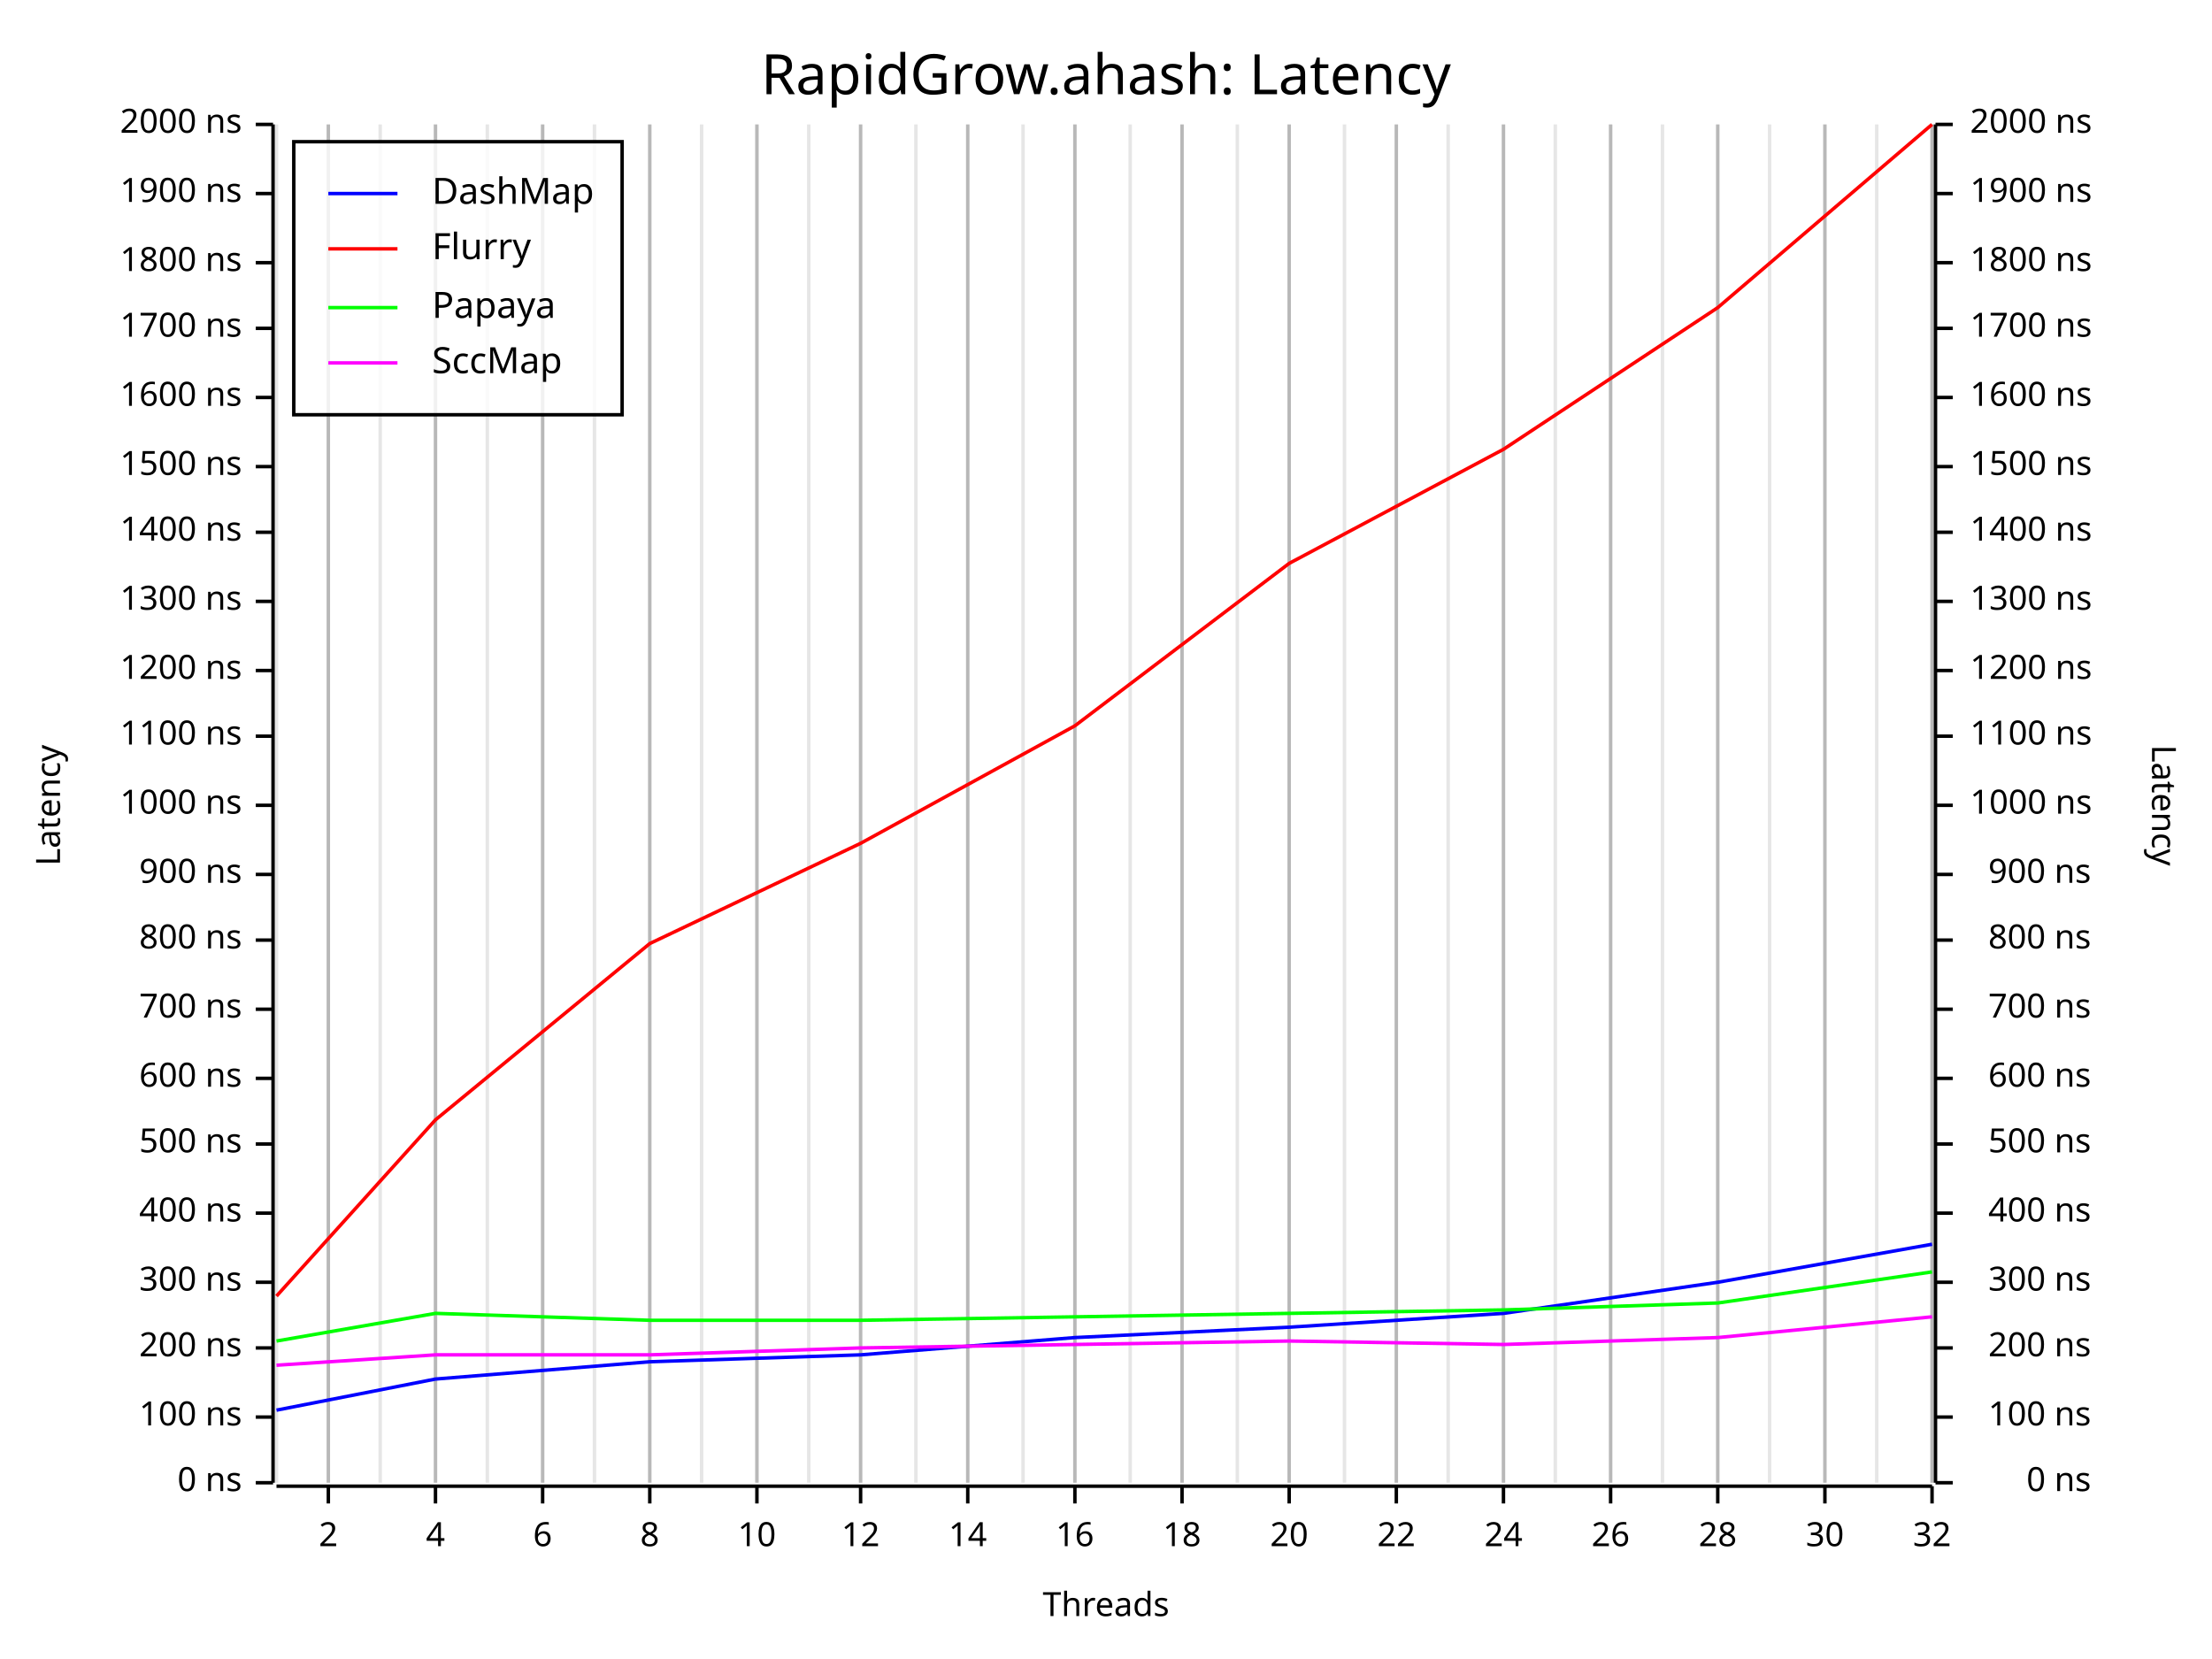
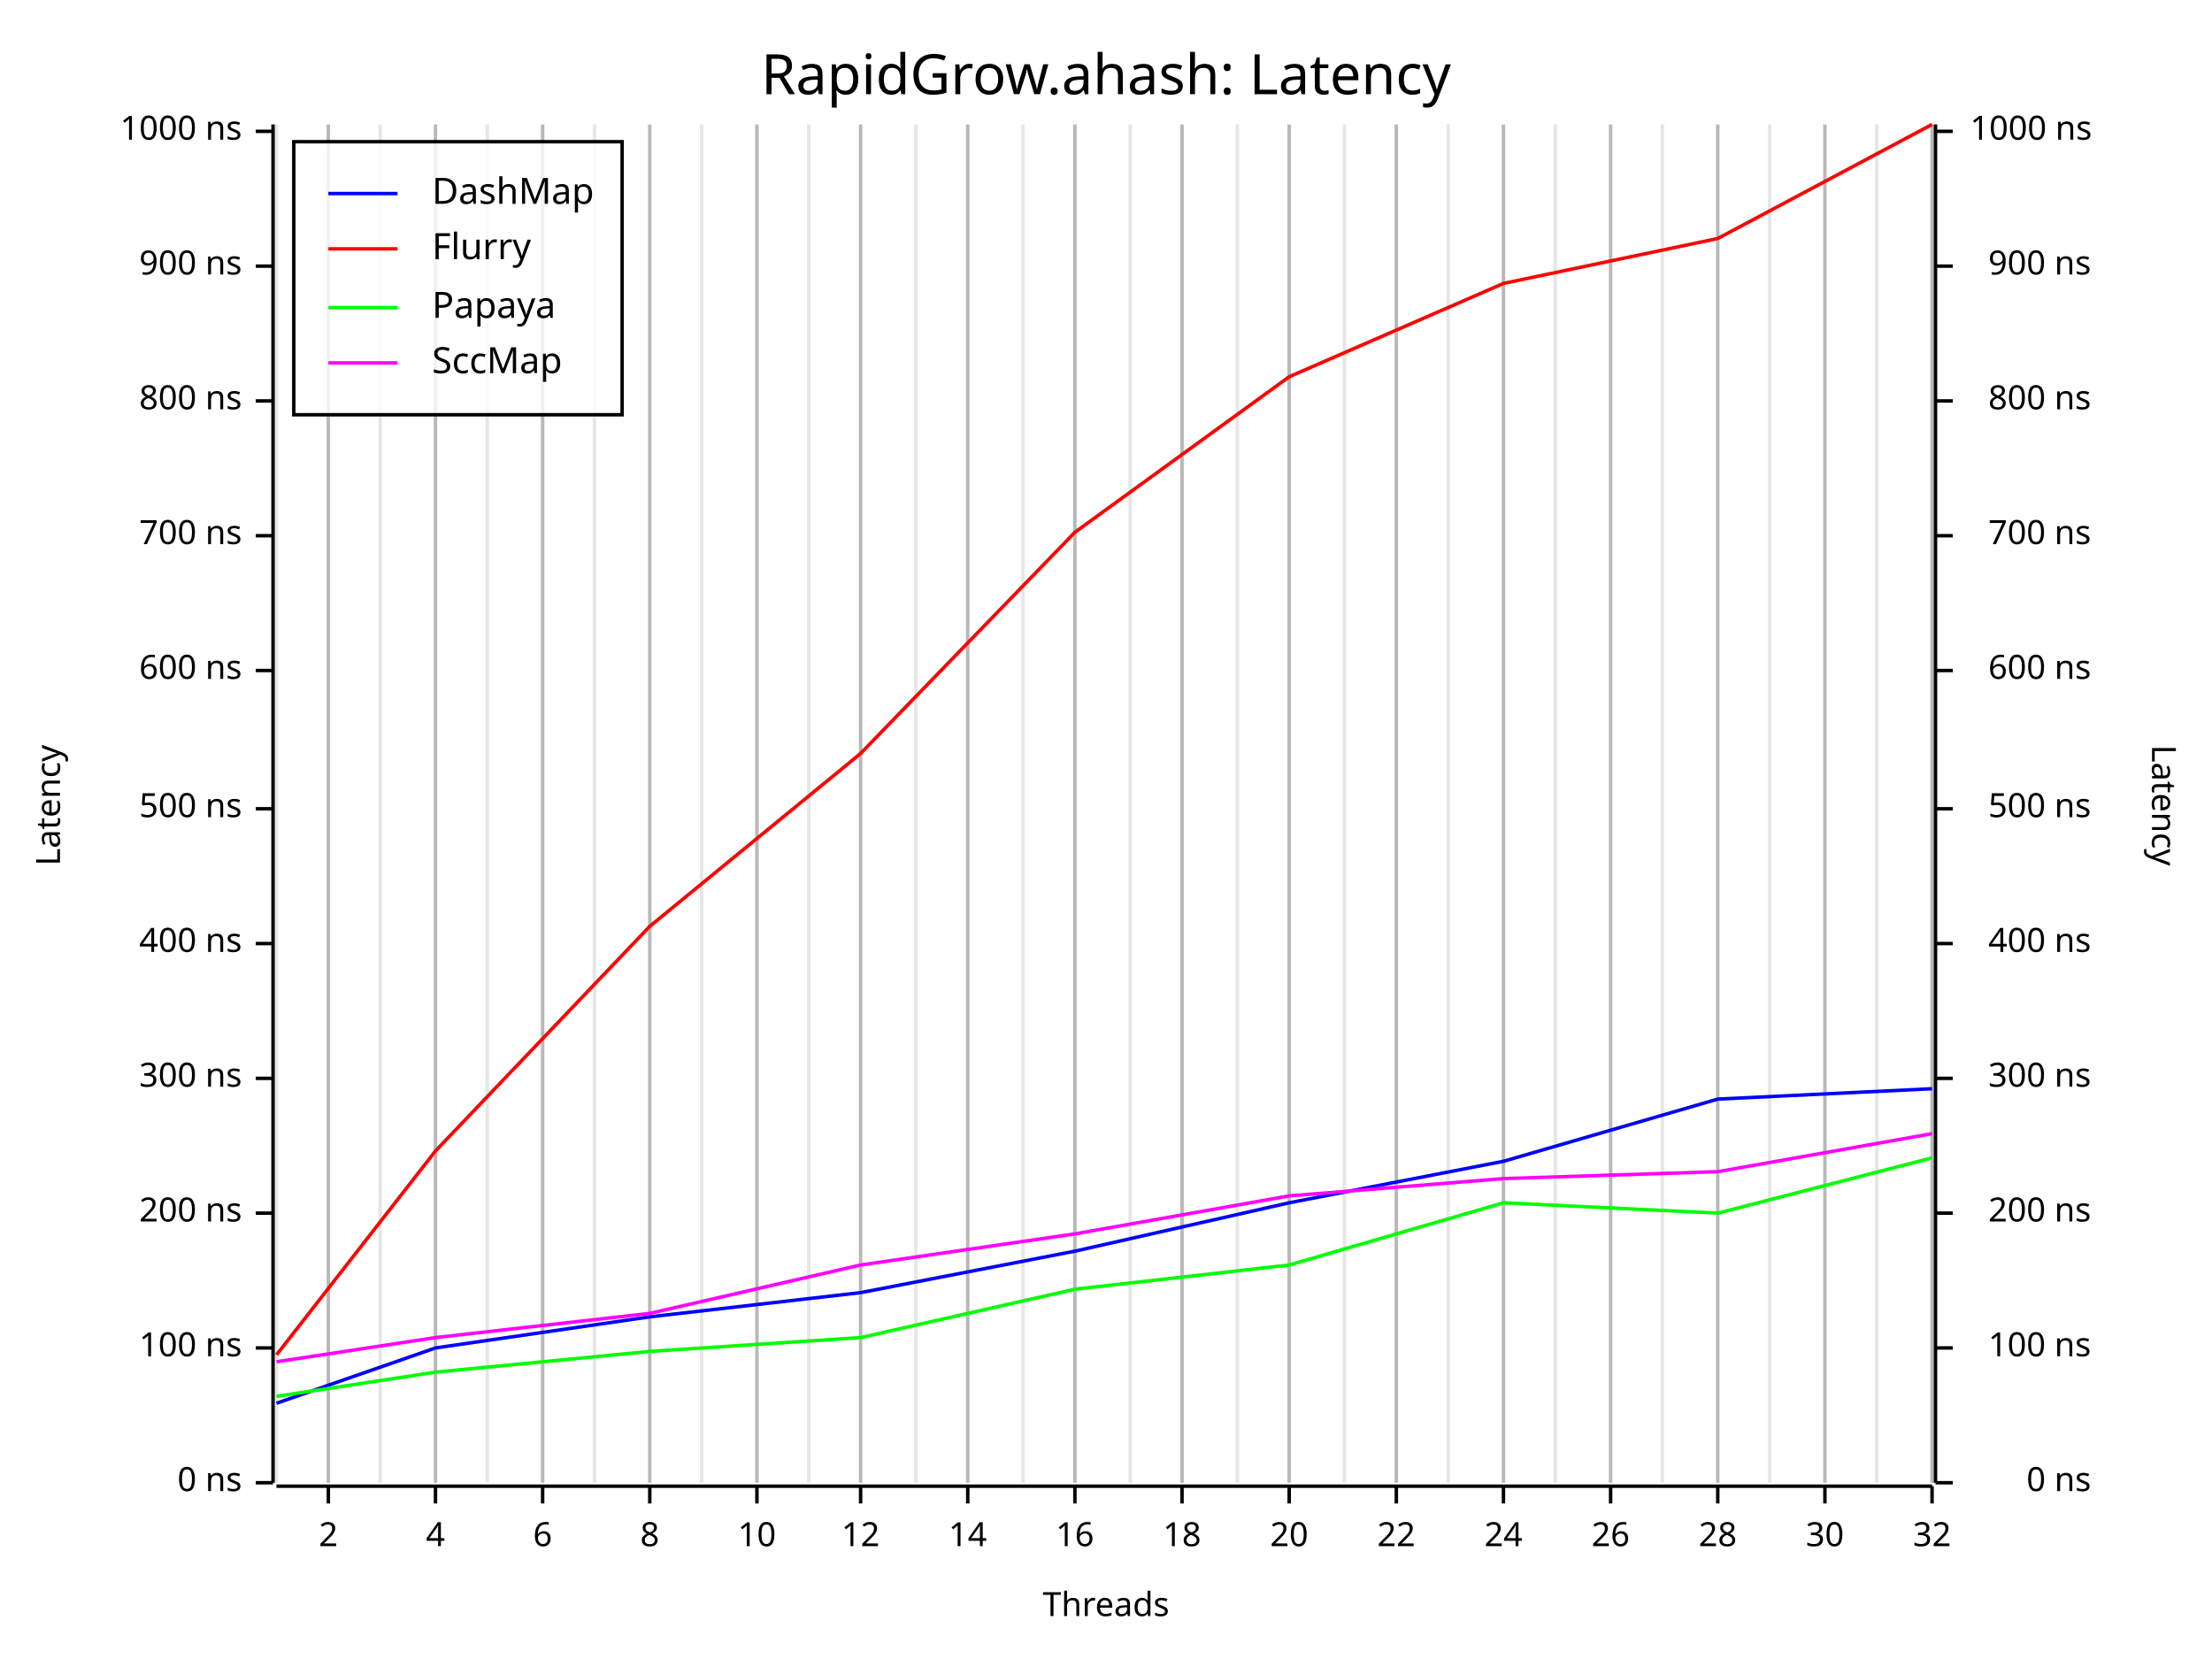
<svg xmlns="http://www.w3.org/2000/svg" width="640" height="480" viewBox="0 0 640 480">
  <rect x="0" y="0" width="640" height="480" opacity="1" fill="#FFFFFF" stroke="none" />
  <text x="320" y="15" dy="0.76em" text-anchor="middle" font-family="Fira Code" font-size="16.129" opacity="1" fill="#000000">
RapidGrow.ahash: Latency
</text>
  <line opacity="0.1" stroke="#000000" stroke-width="1" x1="80" y1="429" x2="80" y2="36" />
  <line opacity="0.1" stroke="#000000" stroke-width="1" x1="95" y1="429" x2="95" y2="36" />
  <line opacity="0.1" stroke="#000000" stroke-width="1" x1="110" y1="429" x2="110" y2="36" />
  <line opacity="0.1" stroke="#000000" stroke-width="1" x1="126" y1="429" x2="126" y2="36" />
  <line opacity="0.1" stroke="#000000" stroke-width="1" x1="141" y1="429" x2="141" y2="36" />
  <line opacity="0.1" stroke="#000000" stroke-width="1" x1="157" y1="429" x2="157" y2="36" />
  <line opacity="0.1" stroke="#000000" stroke-width="1" x1="172" y1="429" x2="172" y2="36" />
  <line opacity="0.1" stroke="#000000" stroke-width="1" x1="188" y1="429" x2="188" y2="36" />
  <line opacity="0.1" stroke="#000000" stroke-width="1" x1="203" y1="429" x2="203" y2="36" />
  <line opacity="0.1" stroke="#000000" stroke-width="1" x1="219" y1="429" x2="219" y2="36" />
  <line opacity="0.1" stroke="#000000" stroke-width="1" x1="234" y1="429" x2="234" y2="36" />
  <line opacity="0.1" stroke="#000000" stroke-width="1" x1="249" y1="429" x2="249" y2="36" />
  <line opacity="0.1" stroke="#000000" stroke-width="1" x1="265" y1="429" x2="265" y2="36" />
  <line opacity="0.1" stroke="#000000" stroke-width="1" x1="280" y1="429" x2="280" y2="36" />
  <line opacity="0.1" stroke="#000000" stroke-width="1" x1="296" y1="429" x2="296" y2="36" />
  <line opacity="0.1" stroke="#000000" stroke-width="1" x1="311" y1="429" x2="311" y2="36" />
  <line opacity="0.1" stroke="#000000" stroke-width="1" x1="327" y1="429" x2="327" y2="36" />
  <line opacity="0.1" stroke="#000000" stroke-width="1" x1="342" y1="429" x2="342" y2="36" />
  <line opacity="0.1" stroke="#000000" stroke-width="1" x1="358" y1="429" x2="358" y2="36" />
  <line opacity="0.1" stroke="#000000" stroke-width="1" x1="373" y1="429" x2="373" y2="36" />
  <line opacity="0.1" stroke="#000000" stroke-width="1" x1="389" y1="429" x2="389" y2="36" />
  <line opacity="0.1" stroke="#000000" stroke-width="1" x1="404" y1="429" x2="404" y2="36" />
  <line opacity="0.1" stroke="#000000" stroke-width="1" x1="419" y1="429" x2="419" y2="36" />
  <line opacity="0.1" stroke="#000000" stroke-width="1" x1="435" y1="429" x2="435" y2="36" />
  <line opacity="0.1" stroke="#000000" stroke-width="1" x1="450" y1="429" x2="450" y2="36" />
  <line opacity="0.1" stroke="#000000" stroke-width="1" x1="466" y1="429" x2="466" y2="36" />
  <line opacity="0.1" stroke="#000000" stroke-width="1" x1="481" y1="429" x2="481" y2="36" />
  <line opacity="0.1" stroke="#000000" stroke-width="1" x1="497" y1="429" x2="497" y2="36" />
  <line opacity="0.1" stroke="#000000" stroke-width="1" x1="512" y1="429" x2="512" y2="36" />
  <line opacity="0.1" stroke="#000000" stroke-width="1" x1="528" y1="429" x2="528" y2="36" />
  <line opacity="0.1" stroke="#000000" stroke-width="1" x1="543" y1="429" x2="543" y2="36" />
  <line opacity="0.1" stroke="#000000" stroke-width="1" x1="559" y1="429" x2="559" y2="36" />
  <text x="10" y="233" dy="0.76em" text-anchor="middle" font-family="sans-serif" font-size="9.677" opacity="1" fill="#000000" transform="rotate(270, 10, 233)">
Latency
</text>
  <text x="320" y="470" dy="-0.5ex" text-anchor="middle" font-family="sans-serif" font-size="9.677" opacity="1" fill="#000000">
Threads
</text>
  <text x="630" y="233" dy="0.76em" text-anchor="middle" font-family="sans-serif" font-size="9.677" opacity="1" fill="#000000" transform="rotate(90, 630, 233)">
Latency
</text>
  <line opacity="0.2" stroke="#000000" stroke-width="1" x1="95" y1="429" x2="95" y2="36" />
  <line opacity="0.2" stroke="#000000" stroke-width="1" x1="126" y1="429" x2="126" y2="36" />
  <line opacity="0.2" stroke="#000000" stroke-width="1" x1="157" y1="429" x2="157" y2="36" />
  <line opacity="0.2" stroke="#000000" stroke-width="1" x1="188" y1="429" x2="188" y2="36" />
  <line opacity="0.2" stroke="#000000" stroke-width="1" x1="219" y1="429" x2="219" y2="36" />
  <line opacity="0.2" stroke="#000000" stroke-width="1" x1="249" y1="429" x2="249" y2="36" />
  <line opacity="0.2" stroke="#000000" stroke-width="1" x1="280" y1="429" x2="280" y2="36" />
  <line opacity="0.2" stroke="#000000" stroke-width="1" x1="311" y1="429" x2="311" y2="36" />
  <line opacity="0.2" stroke="#000000" stroke-width="1" x1="342" y1="429" x2="342" y2="36" />
  <line opacity="0.2" stroke="#000000" stroke-width="1" x1="373" y1="429" x2="373" y2="36" />
  <line opacity="0.2" stroke="#000000" stroke-width="1" x1="404" y1="429" x2="404" y2="36" />
  <line opacity="0.2" stroke="#000000" stroke-width="1" x1="435" y1="429" x2="435" y2="36" />
  <line opacity="0.2" stroke="#000000" stroke-width="1" x1="466" y1="429" x2="466" y2="36" />
  <line opacity="0.2" stroke="#000000" stroke-width="1" x1="497" y1="429" x2="497" y2="36" />
  <line opacity="0.2" stroke="#000000" stroke-width="1" x1="528" y1="429" x2="528" y2="36" />
  <line opacity="0.2" stroke="#000000" stroke-width="1" x1="559" y1="429" x2="559" y2="36" />
  <polyline fill="none" opacity="1" stroke="#000000" stroke-width="1" points="79,36 79,429 " />
  <text x="70" y="429" dy="0.5ex" text-anchor="end" font-family="sans-serif" font-size="9.677" opacity="1" fill="#000000">
0 ns
</text>
  <polyline fill="none" opacity="1" stroke="#000000" stroke-width="1" points="74,429 79,429 " />
-   <text x="70" y="410" dy="0.5ex" text-anchor="end" font-family="sans-serif" font-size="9.677" opacity="1" fill="#000000">
+   <text x="70" y="390" dy="0.5ex" text-anchor="end" font-family="sans-serif" font-size="9.677" opacity="1" fill="#000000">
100 ns
</text>
-   <polyline fill="none" opacity="1" stroke="#000000" stroke-width="1" points="74,410 79,410 " />
-   <text x="70" y="390" dy="0.5ex" text-anchor="end" font-family="sans-serif" font-size="9.677" opacity="1" fill="#000000">
+   <polyline fill="none" opacity="1" stroke="#000000" stroke-width="1" points="74,390 79,390 " />
+   <text x="70" y="351" dy="0.5ex" text-anchor="end" font-family="sans-serif" font-size="9.677" opacity="1" fill="#000000">
200 ns
</text>
-   <polyline fill="none" opacity="1" stroke="#000000" stroke-width="1" points="74,390 79,390 " />
-   <text x="70" y="371" dy="0.5ex" text-anchor="end" font-family="sans-serif" font-size="9.677" opacity="1" fill="#000000">
+   <polyline fill="none" opacity="1" stroke="#000000" stroke-width="1" points="74,351 79,351 " />
+   <text x="70" y="312" dy="0.5ex" text-anchor="end" font-family="sans-serif" font-size="9.677" opacity="1" fill="#000000">
300 ns
</text>
-   <polyline fill="none" opacity="1" stroke="#000000" stroke-width="1" points="74,371 79,371 " />
-   <text x="70" y="351" dy="0.5ex" text-anchor="end" font-family="sans-serif" font-size="9.677" opacity="1" fill="#000000">
+   <polyline fill="none" opacity="1" stroke="#000000" stroke-width="1" points="74,312 79,312 " />
+   <text x="70" y="273" dy="0.5ex" text-anchor="end" font-family="sans-serif" font-size="9.677" opacity="1" fill="#000000">
400 ns
</text>
-   <polyline fill="none" opacity="1" stroke="#000000" stroke-width="1" points="74,351 79,351 " />
-   <text x="70" y="331" dy="0.5ex" text-anchor="end" font-family="sans-serif" font-size="9.677" opacity="1" fill="#000000">
+   <polyline fill="none" opacity="1" stroke="#000000" stroke-width="1" points="74,273 79,273 " />
+   <text x="70" y="234" dy="0.5ex" text-anchor="end" font-family="sans-serif" font-size="9.677" opacity="1" fill="#000000">
500 ns
</text>
-   <polyline fill="none" opacity="1" stroke="#000000" stroke-width="1" points="74,331 79,331 " />
-   <text x="70" y="312" dy="0.5ex" text-anchor="end" font-family="sans-serif" font-size="9.677" opacity="1" fill="#000000">
+   <polyline fill="none" opacity="1" stroke="#000000" stroke-width="1" points="74,234 79,234 " />
+   <text x="70" y="194" dy="0.5ex" text-anchor="end" font-family="sans-serif" font-size="9.677" opacity="1" fill="#000000">
600 ns
</text>
-   <polyline fill="none" opacity="1" stroke="#000000" stroke-width="1" points="74,312 79,312 " />
-   <text x="70" y="292" dy="0.5ex" text-anchor="end" font-family="sans-serif" font-size="9.677" opacity="1" fill="#000000">
+   <polyline fill="none" opacity="1" stroke="#000000" stroke-width="1" points="74,194 79,194 " />
+   <text x="70" y="155" dy="0.5ex" text-anchor="end" font-family="sans-serif" font-size="9.677" opacity="1" fill="#000000">
700 ns
</text>
-   <polyline fill="none" opacity="1" stroke="#000000" stroke-width="1" points="74,292 79,292 " />
-   <text x="70" y="272" dy="0.5ex" text-anchor="end" font-family="sans-serif" font-size="9.677" opacity="1" fill="#000000">
+   <polyline fill="none" opacity="1" stroke="#000000" stroke-width="1" points="74,155 79,155 " />
+   <text x="70" y="116" dy="0.5ex" text-anchor="end" font-family="sans-serif" font-size="9.677" opacity="1" fill="#000000">
800 ns
</text>
-   <polyline fill="none" opacity="1" stroke="#000000" stroke-width="1" points="74,272 79,272 " />
-   <text x="70" y="253" dy="0.5ex" text-anchor="end" font-family="sans-serif" font-size="9.677" opacity="1" fill="#000000">
+   <polyline fill="none" opacity="1" stroke="#000000" stroke-width="1" points="74,116 79,116 " />
+   <text x="70" y="77" dy="0.5ex" text-anchor="end" font-family="sans-serif" font-size="9.677" opacity="1" fill="#000000">
900 ns
</text>
-   <polyline fill="none" opacity="1" stroke="#000000" stroke-width="1" points="74,253 79,253 " />
-   <text x="70" y="233" dy="0.5ex" text-anchor="end" font-family="sans-serif" font-size="9.677" opacity="1" fill="#000000">
+   <polyline fill="none" opacity="1" stroke="#000000" stroke-width="1" points="74,77 79,77 " />
+   <text x="70" y="38" dy="0.5ex" text-anchor="end" font-family="sans-serif" font-size="9.677" opacity="1" fill="#000000">
1000 ns
</text>
-   <polyline fill="none" opacity="1" stroke="#000000" stroke-width="1" points="74,233 79,233 " />
-   <text x="70" y="213" dy="0.5ex" text-anchor="end" font-family="sans-serif" font-size="9.677" opacity="1" fill="#000000">
- 1100 ns
- </text>
-   <polyline fill="none" opacity="1" stroke="#000000" stroke-width="1" points="74,213 79,213 " />
-   <text x="70" y="194" dy="0.5ex" text-anchor="end" font-family="sans-serif" font-size="9.677" opacity="1" fill="#000000">
- 1200 ns
- </text>
-   <polyline fill="none" opacity="1" stroke="#000000" stroke-width="1" points="74,194 79,194 " />
-   <text x="70" y="174" dy="0.5ex" text-anchor="end" font-family="sans-serif" font-size="9.677" opacity="1" fill="#000000">
- 1300 ns
- </text>
-   <polyline fill="none" opacity="1" stroke="#000000" stroke-width="1" points="74,174 79,174 " />
-   <text x="70" y="154" dy="0.5ex" text-anchor="end" font-family="sans-serif" font-size="9.677" opacity="1" fill="#000000">
- 1400 ns
- </text>
-   <polyline fill="none" opacity="1" stroke="#000000" stroke-width="1" points="74,154 79,154 " />
-   <text x="70" y="135" dy="0.5ex" text-anchor="end" font-family="sans-serif" font-size="9.677" opacity="1" fill="#000000">
- 1500 ns
- </text>
-   <polyline fill="none" opacity="1" stroke="#000000" stroke-width="1" points="74,135 79,135 " />
-   <text x="70" y="115" dy="0.5ex" text-anchor="end" font-family="sans-serif" font-size="9.677" opacity="1" fill="#000000">
- 1600 ns
- </text>
-   <polyline fill="none" opacity="1" stroke="#000000" stroke-width="1" points="74,115 79,115 " />
-   <text x="70" y="95" dy="0.5ex" text-anchor="end" font-family="sans-serif" font-size="9.677" opacity="1" fill="#000000">
- 1700 ns
- </text>
-   <polyline fill="none" opacity="1" stroke="#000000" stroke-width="1" points="74,95 79,95 " />
-   <text x="70" y="76" dy="0.5ex" text-anchor="end" font-family="sans-serif" font-size="9.677" opacity="1" fill="#000000">
- 1800 ns
- </text>
-   <polyline fill="none" opacity="1" stroke="#000000" stroke-width="1" points="74,76 79,76 " />
-   <text x="70" y="56" dy="0.5ex" text-anchor="end" font-family="sans-serif" font-size="9.677" opacity="1" fill="#000000">
- 1900 ns
- </text>
-   <polyline fill="none" opacity="1" stroke="#000000" stroke-width="1" points="74,56 79,56 " />
-   <text x="70" y="36" dy="0.5ex" text-anchor="end" font-family="sans-serif" font-size="9.677" opacity="1" fill="#000000">
- 2000 ns
- </text>
-   <polyline fill="none" opacity="1" stroke="#000000" stroke-width="1" points="74,36 79,36 " />
+   <polyline fill="none" opacity="1" stroke="#000000" stroke-width="1" points="74,38 79,38 " />
  <polyline fill="none" opacity="1" stroke="#000000" stroke-width="1" points="80,430 559,430 " />
  <text x="95" y="440" dy="0.76em" text-anchor="middle" font-family="sans-serif" font-size="9.677" opacity="1" fill="#000000">
2
</text>
  <polyline fill="none" opacity="1" stroke="#000000" stroke-width="1" points="95,430 95,435 " />
  <text x="126" y="440" dy="0.76em" text-anchor="middle" font-family="sans-serif" font-size="9.677" opacity="1" fill="#000000">
4
</text>
  <polyline fill="none" opacity="1" stroke="#000000" stroke-width="1" points="126,430 126,435 " />
  <text x="157" y="440" dy="0.76em" text-anchor="middle" font-family="sans-serif" font-size="9.677" opacity="1" fill="#000000">
6
</text>
  <polyline fill="none" opacity="1" stroke="#000000" stroke-width="1" points="157,430 157,435 " />
  <text x="188" y="440" dy="0.76em" text-anchor="middle" font-family="sans-serif" font-size="9.677" opacity="1" fill="#000000">
8
</text>
  <polyline fill="none" opacity="1" stroke="#000000" stroke-width="1" points="188,430 188,435 " />
  <text x="219" y="440" dy="0.76em" text-anchor="middle" font-family="sans-serif" font-size="9.677" opacity="1" fill="#000000">
10
</text>
  <polyline fill="none" opacity="1" stroke="#000000" stroke-width="1" points="219,430 219,435 " />
  <text x="249" y="440" dy="0.76em" text-anchor="middle" font-family="sans-serif" font-size="9.677" opacity="1" fill="#000000">
12
</text>
  <polyline fill="none" opacity="1" stroke="#000000" stroke-width="1" points="249,430 249,435 " />
  <text x="280" y="440" dy="0.76em" text-anchor="middle" font-family="sans-serif" font-size="9.677" opacity="1" fill="#000000">
14
</text>
  <polyline fill="none" opacity="1" stroke="#000000" stroke-width="1" points="280,430 280,435 " />
  <text x="311" y="440" dy="0.76em" text-anchor="middle" font-family="sans-serif" font-size="9.677" opacity="1" fill="#000000">
16
</text>
  <polyline fill="none" opacity="1" stroke="#000000" stroke-width="1" points="311,430 311,435 " />
  <text x="342" y="440" dy="0.76em" text-anchor="middle" font-family="sans-serif" font-size="9.677" opacity="1" fill="#000000">
18
</text>
  <polyline fill="none" opacity="1" stroke="#000000" stroke-width="1" points="342,430 342,435 " />
  <text x="373" y="440" dy="0.76em" text-anchor="middle" font-family="sans-serif" font-size="9.677" opacity="1" fill="#000000">
20
</text>
  <polyline fill="none" opacity="1" stroke="#000000" stroke-width="1" points="373,430 373,435 " />
  <text x="404" y="440" dy="0.76em" text-anchor="middle" font-family="sans-serif" font-size="9.677" opacity="1" fill="#000000">
22
</text>
  <polyline fill="none" opacity="1" stroke="#000000" stroke-width="1" points="404,430 404,435 " />
  <text x="435" y="440" dy="0.76em" text-anchor="middle" font-family="sans-serif" font-size="9.677" opacity="1" fill="#000000">
24
</text>
  <polyline fill="none" opacity="1" stroke="#000000" stroke-width="1" points="435,430 435,435 " />
  <text x="466" y="440" dy="0.76em" text-anchor="middle" font-family="sans-serif" font-size="9.677" opacity="1" fill="#000000">
26
</text>
  <polyline fill="none" opacity="1" stroke="#000000" stroke-width="1" points="466,430 466,435 " />
  <text x="497" y="440" dy="0.76em" text-anchor="middle" font-family="sans-serif" font-size="9.677" opacity="1" fill="#000000">
28
</text>
  <polyline fill="none" opacity="1" stroke="#000000" stroke-width="1" points="497,430 497,435 " />
  <text x="528" y="440" dy="0.76em" text-anchor="middle" font-family="sans-serif" font-size="9.677" opacity="1" fill="#000000">
30
</text>
  <polyline fill="none" opacity="1" stroke="#000000" stroke-width="1" points="528,430 528,435 " />
  <text x="559" y="440" dy="0.76em" text-anchor="middle" font-family="sans-serif" font-size="9.677" opacity="1" fill="#000000">
32
</text>
  <polyline fill="none" opacity="1" stroke="#000000" stroke-width="1" points="559,430 559,435 " />
  <polyline fill="none" opacity="1" stroke="#000000" stroke-width="1" points="560,36 560,429 " />
  <text x="605" y="429" dy="0.5ex" text-anchor="end" font-family="sans-serif" font-size="9.677" opacity="1" fill="#000000">
0 ns
</text>
  <polyline fill="none" opacity="1" stroke="#000000" stroke-width="1" points="560,429 565,429 " />
-   <text x="605" y="410" dy="0.5ex" text-anchor="end" font-family="sans-serif" font-size="9.677" opacity="1" fill="#000000">
+   <text x="605" y="390" dy="0.5ex" text-anchor="end" font-family="sans-serif" font-size="9.677" opacity="1" fill="#000000">
100 ns
</text>
-   <polyline fill="none" opacity="1" stroke="#000000" stroke-width="1" points="560,410 565,410 " />
-   <text x="605" y="390" dy="0.5ex" text-anchor="end" font-family="sans-serif" font-size="9.677" opacity="1" fill="#000000">
+   <polyline fill="none" opacity="1" stroke="#000000" stroke-width="1" points="560,390 565,390 " />
+   <text x="605" y="351" dy="0.5ex" text-anchor="end" font-family="sans-serif" font-size="9.677" opacity="1" fill="#000000">
200 ns
</text>
-   <polyline fill="none" opacity="1" stroke="#000000" stroke-width="1" points="560,390 565,390 " />
-   <text x="605" y="371" dy="0.5ex" text-anchor="end" font-family="sans-serif" font-size="9.677" opacity="1" fill="#000000">
+   <polyline fill="none" opacity="1" stroke="#000000" stroke-width="1" points="560,351 565,351 " />
+   <text x="605" y="312" dy="0.5ex" text-anchor="end" font-family="sans-serif" font-size="9.677" opacity="1" fill="#000000">
300 ns
</text>
-   <polyline fill="none" opacity="1" stroke="#000000" stroke-width="1" points="560,371 565,371 " />
-   <text x="605" y="351" dy="0.5ex" text-anchor="end" font-family="sans-serif" font-size="9.677" opacity="1" fill="#000000">
+   <polyline fill="none" opacity="1" stroke="#000000" stroke-width="1" points="560,312 565,312 " />
+   <text x="605" y="273" dy="0.5ex" text-anchor="end" font-family="sans-serif" font-size="9.677" opacity="1" fill="#000000">
400 ns
</text>
-   <polyline fill="none" opacity="1" stroke="#000000" stroke-width="1" points="560,351 565,351 " />
-   <text x="605" y="331" dy="0.5ex" text-anchor="end" font-family="sans-serif" font-size="9.677" opacity="1" fill="#000000">
+   <polyline fill="none" opacity="1" stroke="#000000" stroke-width="1" points="560,273 565,273 " />
+   <text x="605" y="234" dy="0.5ex" text-anchor="end" font-family="sans-serif" font-size="9.677" opacity="1" fill="#000000">
500 ns
</text>
-   <polyline fill="none" opacity="1" stroke="#000000" stroke-width="1" points="560,331 565,331 " />
-   <text x="605" y="312" dy="0.5ex" text-anchor="end" font-family="sans-serif" font-size="9.677" opacity="1" fill="#000000">
+   <polyline fill="none" opacity="1" stroke="#000000" stroke-width="1" points="560,234 565,234 " />
+   <text x="605" y="194" dy="0.5ex" text-anchor="end" font-family="sans-serif" font-size="9.677" opacity="1" fill="#000000">
600 ns
</text>
-   <polyline fill="none" opacity="1" stroke="#000000" stroke-width="1" points="560,312 565,312 " />
-   <text x="605" y="292" dy="0.5ex" text-anchor="end" font-family="sans-serif" font-size="9.677" opacity="1" fill="#000000">
+   <polyline fill="none" opacity="1" stroke="#000000" stroke-width="1" points="560,194 565,194 " />
+   <text x="605" y="155" dy="0.5ex" text-anchor="end" font-family="sans-serif" font-size="9.677" opacity="1" fill="#000000">
700 ns
</text>
-   <polyline fill="none" opacity="1" stroke="#000000" stroke-width="1" points="560,292 565,292 " />
-   <text x="605" y="272" dy="0.5ex" text-anchor="end" font-family="sans-serif" font-size="9.677" opacity="1" fill="#000000">
+   <polyline fill="none" opacity="1" stroke="#000000" stroke-width="1" points="560,155 565,155 " />
+   <text x="605" y="116" dy="0.5ex" text-anchor="end" font-family="sans-serif" font-size="9.677" opacity="1" fill="#000000">
800 ns
</text>
-   <polyline fill="none" opacity="1" stroke="#000000" stroke-width="1" points="560,272 565,272 " />
-   <text x="605" y="253" dy="0.5ex" text-anchor="end" font-family="sans-serif" font-size="9.677" opacity="1" fill="#000000">
+   <polyline fill="none" opacity="1" stroke="#000000" stroke-width="1" points="560,116 565,116 " />
+   <text x="605" y="77" dy="0.5ex" text-anchor="end" font-family="sans-serif" font-size="9.677" opacity="1" fill="#000000">
900 ns
</text>
-   <polyline fill="none" opacity="1" stroke="#000000" stroke-width="1" points="560,253 565,253 " />
-   <text x="570" y="233" dy="0.5ex" text-anchor="start" font-family="sans-serif" font-size="9.677" opacity="1" fill="#000000">
+   <polyline fill="none" opacity="1" stroke="#000000" stroke-width="1" points="560,77 565,77 " />
+   <text x="570" y="38" dy="0.5ex" text-anchor="start" font-family="sans-serif" font-size="9.677" opacity="1" fill="#000000">
1000 ns
</text>
-   <polyline fill="none" opacity="1" stroke="#000000" stroke-width="1" points="560,233 565,233 " />
-   <text x="570" y="213" dy="0.5ex" text-anchor="start" font-family="sans-serif" font-size="9.677" opacity="1" fill="#000000">
- 1100 ns
- </text>
-   <polyline fill="none" opacity="1" stroke="#000000" stroke-width="1" points="560,213 565,213 " />
-   <text x="570" y="194" dy="0.5ex" text-anchor="start" font-family="sans-serif" font-size="9.677" opacity="1" fill="#000000">
- 1200 ns
- </text>
-   <polyline fill="none" opacity="1" stroke="#000000" stroke-width="1" points="560,194 565,194 " />
-   <text x="570" y="174" dy="0.5ex" text-anchor="start" font-family="sans-serif" font-size="9.677" opacity="1" fill="#000000">
- 1300 ns
- </text>
-   <polyline fill="none" opacity="1" stroke="#000000" stroke-width="1" points="560,174 565,174 " />
-   <text x="570" y="154" dy="0.5ex" text-anchor="start" font-family="sans-serif" font-size="9.677" opacity="1" fill="#000000">
- 1400 ns
- </text>
-   <polyline fill="none" opacity="1" stroke="#000000" stroke-width="1" points="560,154 565,154 " />
-   <text x="570" y="135" dy="0.5ex" text-anchor="start" font-family="sans-serif" font-size="9.677" opacity="1" fill="#000000">
- 1500 ns
- </text>
-   <polyline fill="none" opacity="1" stroke="#000000" stroke-width="1" points="560,135 565,135 " />
-   <text x="570" y="115" dy="0.5ex" text-anchor="start" font-family="sans-serif" font-size="9.677" opacity="1" fill="#000000">
- 1600 ns
- </text>
-   <polyline fill="none" opacity="1" stroke="#000000" stroke-width="1" points="560,115 565,115 " />
-   <text x="570" y="95" dy="0.5ex" text-anchor="start" font-family="sans-serif" font-size="9.677" opacity="1" fill="#000000">
- 1700 ns
- </text>
-   <polyline fill="none" opacity="1" stroke="#000000" stroke-width="1" points="560,95 565,95 " />
-   <text x="570" y="76" dy="0.5ex" text-anchor="start" font-family="sans-serif" font-size="9.677" opacity="1" fill="#000000">
- 1800 ns
- </text>
-   <polyline fill="none" opacity="1" stroke="#000000" stroke-width="1" points="560,76 565,76 " />
-   <text x="570" y="56" dy="0.5ex" text-anchor="start" font-family="sans-serif" font-size="9.677" opacity="1" fill="#000000">
- 1900 ns
- </text>
-   <polyline fill="none" opacity="1" stroke="#000000" stroke-width="1" points="560,56 565,56 " />
-   <text x="570" y="36" dy="0.5ex" text-anchor="start" font-family="sans-serif" font-size="9.677" opacity="1" fill="#000000">
- 2000 ns
- </text>
-   <polyline fill="none" opacity="1" stroke="#000000" stroke-width="1" points="560,36 565,36 " />
-   <polyline fill="none" opacity="1" stroke="#0000FF" stroke-width="1" points="80,408 126,399 188,394 249,392 311,387 373,384 435,380 497,371 559,360 " />
-   <polyline fill="none" opacity="1" stroke="#FF0000" stroke-width="1" points="80,375 126,324 188,273 249,244 311,210 373,163 435,130 497,89 559,36 " />
-   <polyline fill="none" opacity="1" stroke="#00FF00" stroke-width="1" points="80,388 126,380 188,382 249,382 311,381 373,380 435,379 497,377 559,368 " />
-   <polyline fill="none" opacity="1" stroke="#FF00FF" stroke-width="1" points="80,395 126,392 188,392 249,390 311,389 373,388 435,389 497,387 559,381 " />
+   <polyline fill="none" opacity="1" stroke="#000000" stroke-width="1" points="560,38 565,38 " />
+   <polyline fill="none" opacity="1" stroke="#0000FF" stroke-width="1" points="80,406 126,390 188,381 249,374 311,362 373,348 435,336 497,318 559,315 " />
+   <polyline fill="none" opacity="1" stroke="#FF0000" stroke-width="1" points="80,392 126,333 188,268 249,218 311,154 373,109 435,82 497,69 559,36 " />
+   <polyline fill="none" opacity="1" stroke="#00FF00" stroke-width="1" points="80,404 126,397 188,391 249,387 311,373 373,366 435,348 497,351 559,335 " />
+   <polyline fill="none" opacity="1" stroke="#FF00FF" stroke-width="1" points="80,394 126,387 188,380 249,366 311,357 373,346 435,341 497,339 559,328 " />
  <rect x="85" y="41" width="95" height="79" opacity="0.8" fill="#FFFFFF" stroke="none" />
  <rect x="85" y="41" width="95" height="79" opacity="1" fill="none" stroke="#000000" />
  <text x="125" y="51" dy="0.76em" text-anchor="start" font-family="Fira Code" font-size="10.484" opacity="1" fill="#000000">
DashMap
</text>
  <text x="125" y="67" dy="0.76em" text-anchor="start" font-family="Fira Code" font-size="10.484" opacity="1" fill="#000000">
Flurry
</text>
  <text x="125" y="84" dy="0.76em" text-anchor="start" font-family="Fira Code" font-size="10.484" opacity="1" fill="#000000">
Papaya
</text>
  <text x="125" y="100" dy="0.76em" text-anchor="start" font-family="Fira Code" font-size="10.484" opacity="1" fill="#000000">
SccMap
</text>
  <polyline fill="none" opacity="1" stroke="#0000FF" stroke-width="1" points="95,56 115,56 " />
  <polyline fill="none" opacity="1" stroke="#FF0000" stroke-width="1" points="95,72 115,72 " />
  <polyline fill="none" opacity="1" stroke="#00FF00" stroke-width="1" points="95,89 115,89 " />
  <polyline fill="none" opacity="1" stroke="#FF00FF" stroke-width="1" points="95,105 115,105 " />
</svg>
